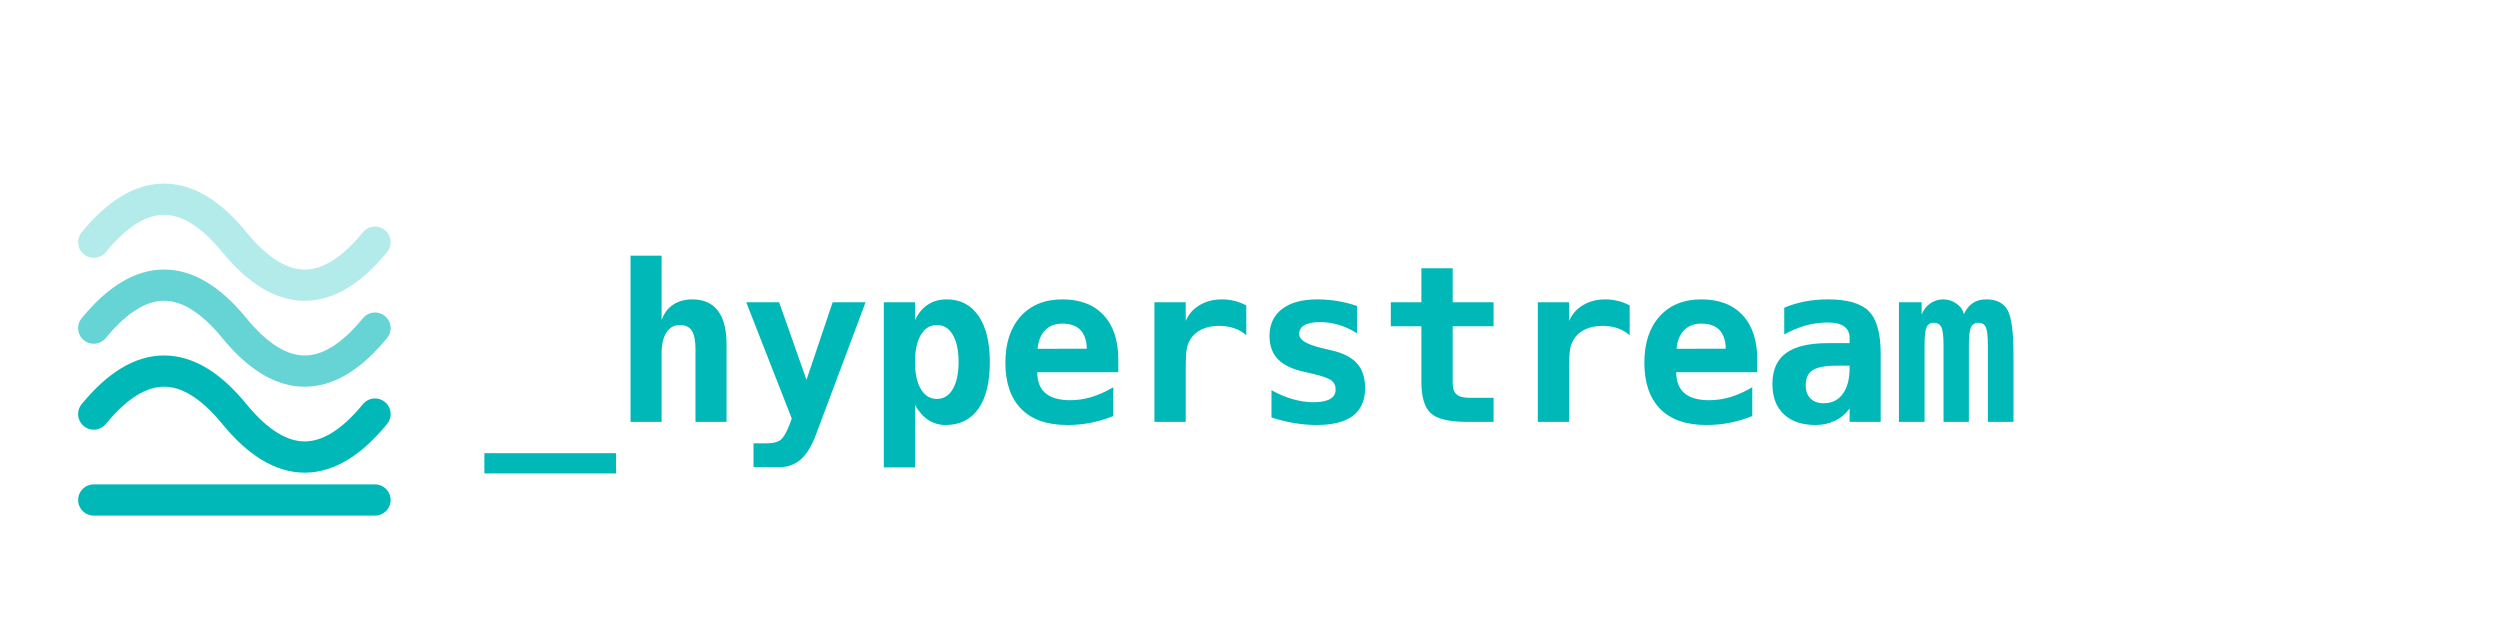
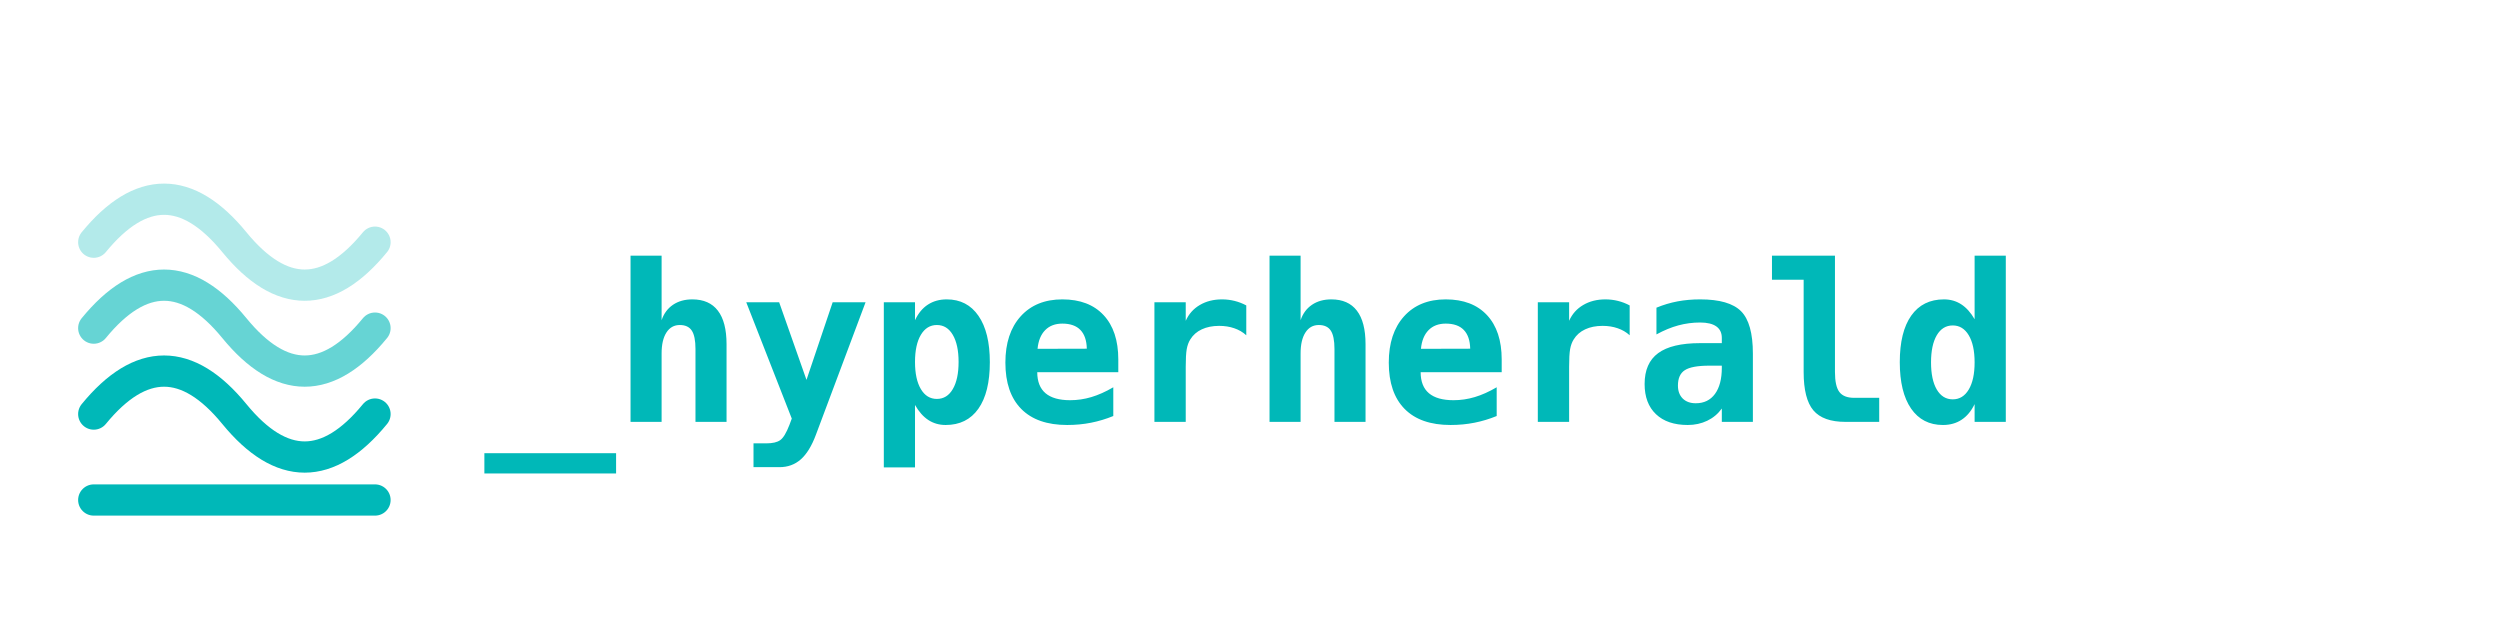
- <svg xmlns="http://www.w3.org/2000/svg" viewBox="0 0 640 160" role="img" aria-label="_hyperstream — wave concept">
+ <svg xmlns="http://www.w3.org/2000/svg" viewBox="0 0 640 160" role="img" aria-label="_hyperherald — wave concept">
  <g transform="translate(24,32)" fill="none" stroke="#00B8B8" stroke-width="8" stroke-linecap="round">
    <path d="M0,30 Q18,8 36,30 T72,30" opacity="0.30" />
    <path d="M0,52 Q18,30 36,52 T72,52" opacity="0.60" />
    <path d="M0,74 Q18,52 36,74 T72,74" />
    <line x1="0" y1="96" x2="72" y2="96" />
  </g>
-   <text x="124" y="108" font-family="ui-monospace, 'JetBrains Mono', Menlo, monospace" font-size="56" fill="#00B8B8" font-weight="600" letter-spacing="-1">_hyperstream</text>
+   <text x="124" y="108" font-family="ui-monospace, 'JetBrains Mono', Menlo, monospace" font-size="56" fill="#00B8B8" font-weight="600" letter-spacing="-1">_hyperherald</text>
</svg>
